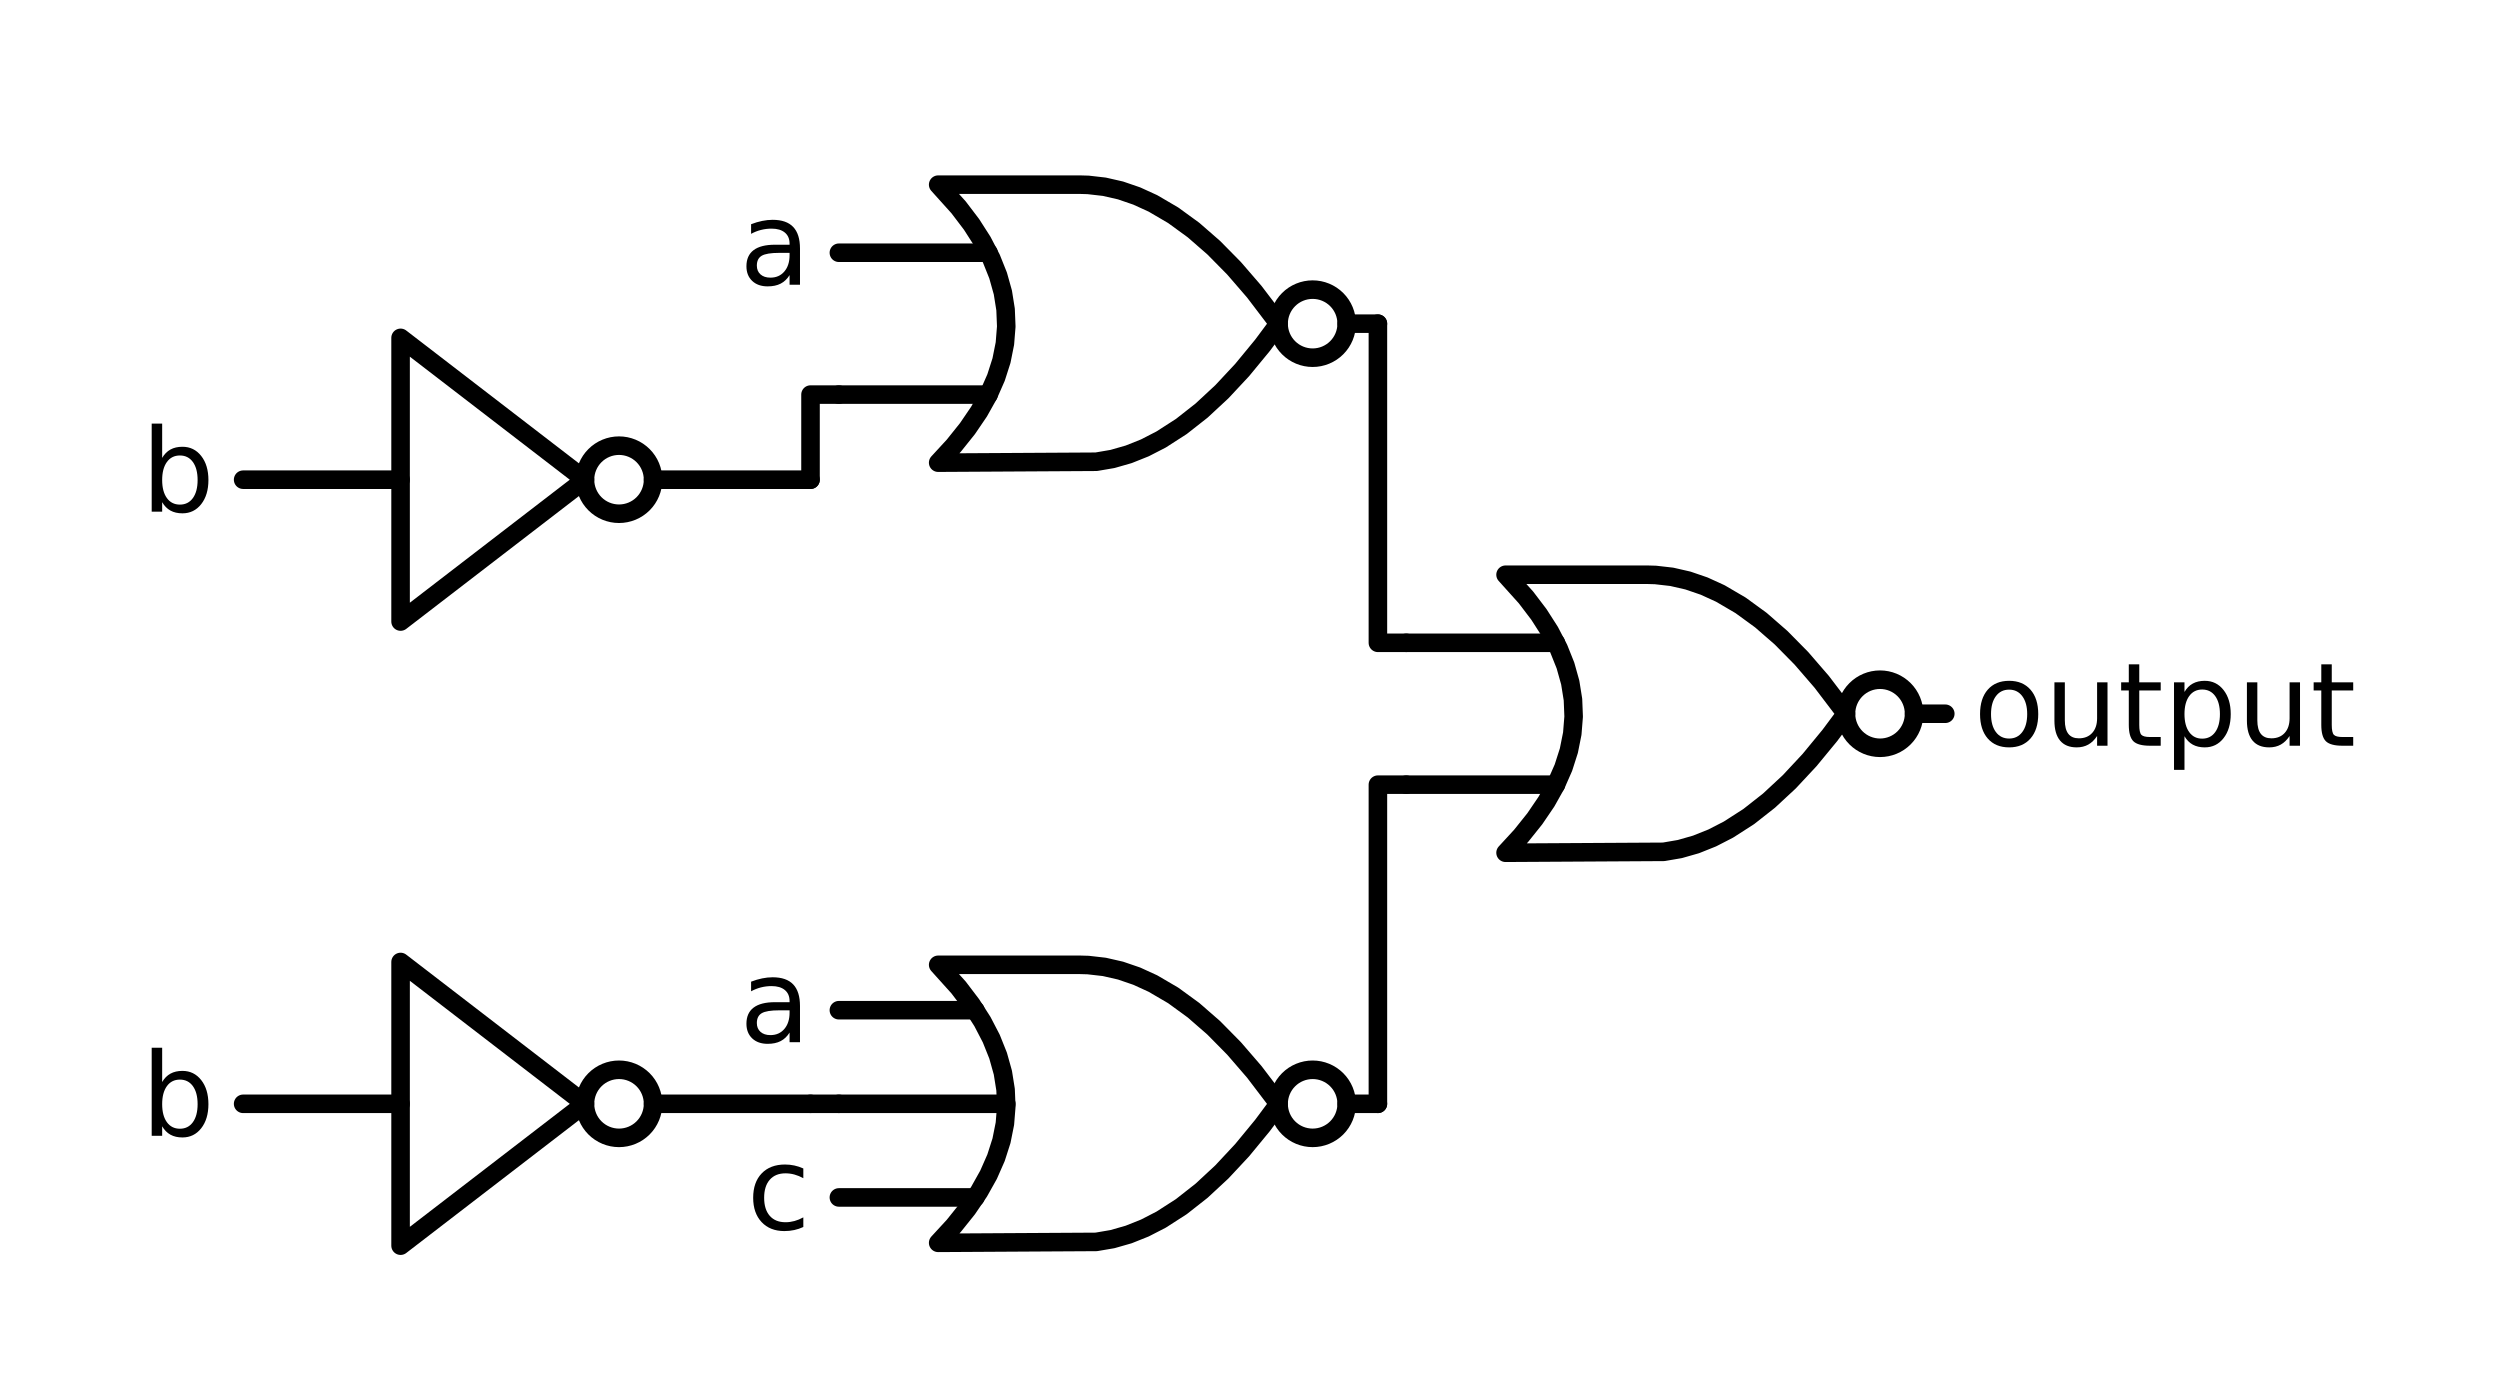
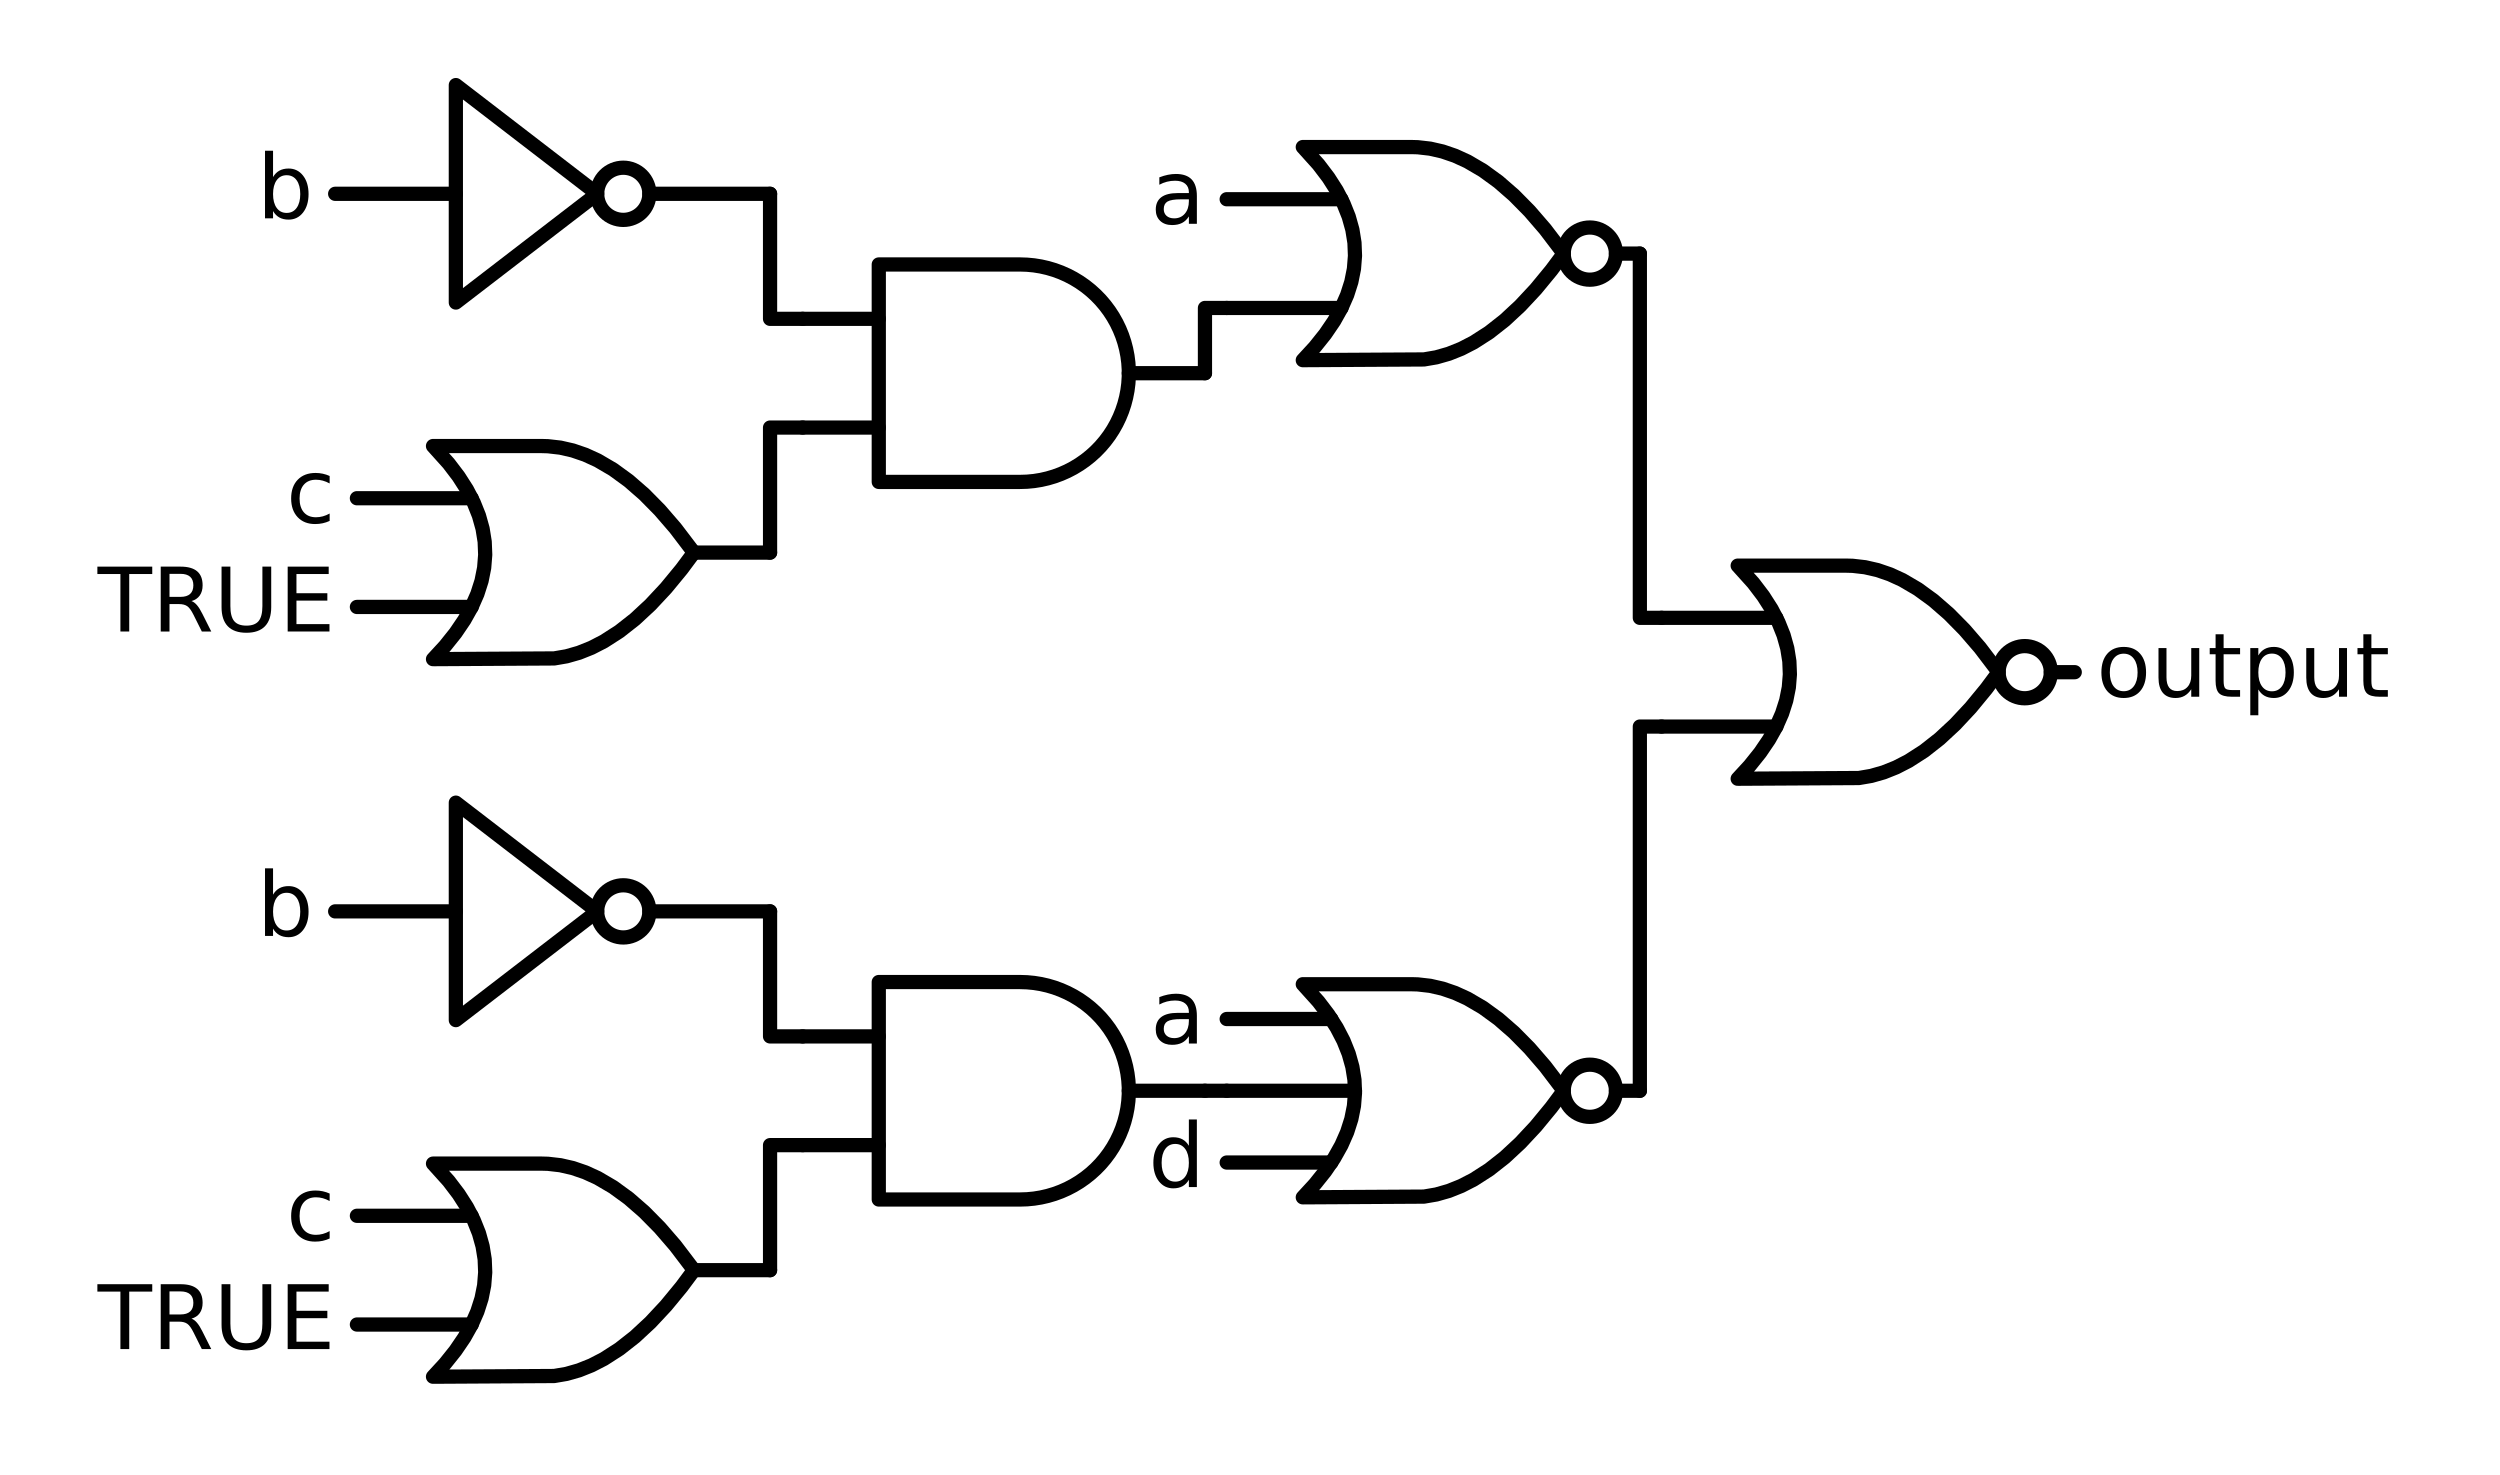
- <svg xmlns="http://www.w3.org/2000/svg" xmlns:xlink="http://www.w3.org/1999/xlink" width="269.591pt" height="150.264pt" viewBox="0 0 269.591 150.264" version="1.1">
+ <svg xmlns="http://www.w3.org/2000/svg" xmlns:xlink="http://www.w3.org/1999/xlink" width="351.191pt" height="207.18pt" viewBox="0 0 351.191 207.18" version="1.1">
  <defs>
    <style type="text/css">*{stroke-linejoin: round; stroke-linecap: butt}</style>
  </defs>
  <g id="figure_1">
    <g id="patch_1">
-       <path d="M 0 150.264  L 269.591 150.264  L 269.591 0  L 0 0  L 0 150.264  z " style="fill: none" />
+       <path d="M 0 207.18  L 351.191 207.18  L 351.191 0  L 0 0  L 0 207.18  z " style="fill: none" />
    </g>
    <g id="axes_1">
      <g id="patch_2">
-         <path d="M 202.736 80.639  C 203.71 80.639 204.643 80.252 205.332 79.563  C 206.02 78.875 206.407 77.941 206.407 76.968  C 206.407 75.994 206.02 75.06 205.332 74.372  C 204.643 73.683 203.71 73.296 202.736 73.296  C 201.762 73.296 200.829 73.683 200.14 74.372  C 199.452 75.06 199.065 75.994 199.065 76.968  C 199.065 77.941 199.452 78.875 200.14 79.563  C 200.829 80.252 201.762 80.639 202.736 80.639  L 202.736 80.639  z " clip-path="url(#pf706b9f8b8)" style="fill: none; stroke: #000000; stroke-width: 2; stroke-linejoin: miter" />
+         <path d="M 284.426 98.092  C 285.399 98.092 286.331 97.705 287.018 97.018  C 287.706 96.331 288.092 95.398 288.092 94.426  C 288.092 93.454 287.706 92.522 287.018 91.834  C 286.331 91.147 285.399 90.761 284.426 90.761  C 283.454 90.761 282.522 91.147 281.835 91.834  C 281.147 92.522 280.761 93.454 280.761 94.426  C 280.761 95.398 281.147 96.331 281.835 97.018  C 282.522 97.705 283.454 98.092 284.426 98.092  L 284.426 98.092  z " clip-path="url(#pfb326820d4)" style="fill: none; stroke: #000000; stroke-width: 2; stroke-linejoin: miter" />
      </g>
      <g id="patch_3">
-         <path d="M 141.551 38.574  C 142.525 38.574 143.459 38.187 144.147 37.499  C 144.836 36.81 145.222 35.877 145.222 34.903  C 145.222 33.929 144.836 32.996 144.147 32.307  C 143.459 31.619 142.525 31.232 141.551 31.232  C 140.578 31.232 139.644 31.619 138.956 32.307  C 138.267 32.996 137.88 33.929 137.88 34.903  C 137.88 35.877 138.267 36.81 138.956 37.499  C 139.644 38.187 140.578 38.574 141.551 38.574  L 141.551 38.574  z " clip-path="url(#pf706b9f8b8)" style="fill: none; stroke: #000000; stroke-width: 2; stroke-linejoin: miter" />
+         <path d="M 223.334 39.29  C 224.306 39.29 225.239 38.904 225.926 38.217  C 226.614 37.529 227 36.597 227 35.625  C 227 34.653 226.614 33.72 225.926 33.033  C 225.239 32.346 224.306 31.959 223.334 31.959  C 222.362 31.959 221.43 32.346 220.742 33.033  C 220.055 33.72 219.669 34.653 219.669 35.625  C 219.669 36.597 220.055 37.529 220.742 38.217  C 221.43 38.904 222.362 39.29 223.334 39.29  L 223.334 39.29  z " clip-path="url(#pfb326820d4)" style="fill: none; stroke: #000000; stroke-width: 2; stroke-linejoin: miter" />
      </g>
      <g id="patch_4">
-         <path d="M 66.753 55.4  C 67.727 55.4 68.661 55.013 69.349 54.325  C 70.037 53.636 70.424 52.702 70.424 51.729  C 70.424 50.755 70.037 49.821 69.349 49.133  C 68.661 48.445 67.727 48.058 66.753 48.058  C 65.78 48.058 64.846 48.445 64.157 49.133  C 63.469 49.821 63.082 50.755 63.082 51.729  C 63.082 52.702 63.469 53.636 64.157 54.325  C 64.846 55.013 65.78 55.4 66.753 55.4  L 66.753 55.4  z " clip-path="url(#pf706b9f8b8)" style="fill: none; stroke: #000000; stroke-width: 2; stroke-linejoin: miter" />
+         <path d="M 87.557 30.89  C 88.529 30.89 89.461 30.504 90.149 29.817  C 90.836 29.129 91.222 28.197 91.222 27.225  C 91.222 26.253 90.836 25.32 90.149 24.633  C 89.461 23.945 88.529 23.559 87.557 23.559  C 86.585 23.559 85.652 23.945 84.965 24.633  C 84.277 25.32 83.891 26.253 83.891 27.225  C 83.891 28.197 84.277 29.129 84.965 29.817  C 85.652 30.504 86.585 30.89 87.557 30.89  L 87.557 30.89  z " clip-path="url(#pfb326820d4)" style="fill: none; stroke: #000000; stroke-width: 2; stroke-linejoin: miter" />
      </g>
      <g id="patch_5">
-         <path d="M 141.551 122.703  C 142.525 122.703 143.459 122.316 144.147 121.628  C 144.836 120.939 145.222 120.006 145.222 119.032  C 145.222 118.058 144.836 117.125 144.147 116.436  C 143.459 115.748 142.525 115.361 141.551 115.361  C 140.578 115.361 139.644 115.748 138.956 116.436  C 138.267 117.125 137.88 118.058 137.88 119.032  C 137.88 120.006 138.267 120.939 138.956 121.628  C 139.644 122.316 140.578 122.703 141.551 122.703  L 141.551 122.703  z " clip-path="url(#pf706b9f8b8)" style="fill: none; stroke: #000000; stroke-width: 2; stroke-linejoin: miter" />
+         <path d="M 223.334 156.893  C 224.306 156.893 225.239 156.507 225.926 155.819  C 226.614 155.132 227 154.2 227 153.227  C 227 152.255 226.614 151.323 225.926 150.636  C 225.239 149.948 224.306 149.562 223.334 149.562  C 222.362 149.562 221.43 149.948 220.742 150.636  C 220.055 151.323 219.669 152.255 219.669 153.227  C 219.669 154.2 220.055 155.132 220.742 155.819  C 221.43 156.507 222.362 156.893 223.334 156.893  L 223.334 156.893  z " clip-path="url(#pfb326820d4)" style="fill: none; stroke: #000000; stroke-width: 2; stroke-linejoin: miter" />
      </g>
      <g id="patch_6">
-         <path d="M 66.753 122.703  C 67.727 122.703 68.661 122.316 69.349 121.628  C 70.037 120.939 70.424 120.006 70.424 119.032  C 70.424 118.058 70.037 117.125 69.349 116.436  C 68.661 115.748 67.727 115.361 66.753 115.361  C 65.78 115.361 64.846 115.748 64.157 116.436  C 63.469 117.125 63.082 118.058 63.082 119.032  C 63.082 120.006 63.469 120.939 64.157 121.628  C 64.846 122.316 65.78 122.703 66.753 122.703  L 66.753 122.703  z " clip-path="url(#pf706b9f8b8)" style="fill: none; stroke: #000000; stroke-width: 2; stroke-linejoin: miter" />
+         <path d="M 87.557 131.692  C 88.529 131.692 89.461 131.306 90.149 130.619  C 90.836 129.931 91.222 128.999 91.222 128.027  C 91.222 127.055 90.836 126.122 90.149 125.435  C 89.461 124.748 88.529 124.361 87.557 124.361  C 86.585 124.361 85.652 124.748 84.965 125.435  C 84.277 126.122 83.891 127.055 83.891 128.027  C 83.891 128.999 84.277 129.931 84.965 130.619  C 85.652 131.306 86.585 131.692 87.557 131.692  L 87.557 131.692  z " clip-path="url(#pfb326820d4)" style="fill: none; stroke: #000000; stroke-width: 2; stroke-linejoin: miter" />
      </g>
      <g id="line2d_1">
-         <path d="M 162.354 91.958  L 179.398 91.858  L 181.147 91.558  L 182.895 91.059  L 184.643 90.359  L 186.391 89.46  L 188.576 88.056  L 190.761 86.339  L 192.947 84.31  L 195.132 81.968  L 197.317 79.315  L 199.065 76.968  L 199.065 76.968  L 196.443 73.521  L 194.258 70.993  L 192.072 68.776  L 189.887 66.872  L 187.702 65.28  L 185.517 64  L 183.769 63.201  L 182.021 62.602  L 180.273 62.202  L 178.524 62.002  L 177.65 61.977  L 162.354 61.977  L 162.354 61.977  L 164.557 64.425  L 165.952 66.26  L 167.127 68.096  L 168.081 69.931  L 168.815 71.767  L 169.329 73.602  L 169.623 75.438  L 169.696 77.273  L 169.549 79.109  L 169.182 80.945  L 168.595 82.78  L 167.787 84.616  L 166.759 86.451  L 165.511 88.287  L 164.043 90.122  L 162.354 91.958  L 162.354 91.958  " clip-path="url(#pf706b9f8b8)" style="fill: none; stroke: #000000; stroke-width: 2; stroke-linecap: round" />
+         <path d="M 244.106 109.394  L 261.124 109.294  L 262.87 108.995  L 264.615 108.496  L 266.361 107.798  L 268.106 106.9  L 270.288 105.498  L 272.47 103.783  L 274.652 101.757  L 276.834 99.42  L 279.015 96.77  L 280.761 94.426  L 280.761 94.426  L 278.143 90.985  L 275.961 88.46  L 273.779 86.247  L 271.597 84.346  L 269.415 82.756  L 267.233 81.478  L 265.488 80.68  L 263.742 80.082  L 261.997 79.683  L 260.251 79.483  L 259.379 79.459  L 244.106 79.459  L 244.106 79.459  L 246.305 81.902  L 247.698 83.735  L 248.871 85.568  L 249.824 87.401  L 250.557 89.233  L 251.07 91.066  L 251.363 92.899  L 251.437 94.732  L 251.29 96.564  L 250.923 98.397  L 250.337 100.23  L 249.531 102.063  L 248.504 103.895  L 247.258 105.728  L 245.792 107.561  L 244.106 109.394  L 244.106 109.394  " clip-path="url(#pfb326820d4)" style="fill: none; stroke: #000000; stroke-width: 2; stroke-linecap: round" />
      </g>
      <g id="line2d_2">
-         <path d="M 151.647 84.616  L 167.787 84.616  " clip-path="url(#pf706b9f8b8)" style="fill: none; stroke: #000000; stroke-width: 2; stroke-linecap: round" />
+         <path d="M 233.414 102.063  L 249.531 102.063  " clip-path="url(#pfb326820d4)" style="fill: none; stroke: #000000; stroke-width: 2; stroke-linecap: round" />
      </g>
      <g id="line2d_3">
-         <path d="M 151.647 69.319  L 167.787 69.319  " clip-path="url(#pf706b9f8b8)" style="fill: none; stroke: #000000; stroke-width: 2; stroke-linecap: round" />
+         <path d="M 233.414 86.79  L 249.531 86.79  " clip-path="url(#pfb326820d4)" style="fill: none; stroke: #000000; stroke-width: 2; stroke-linecap: round" />
      </g>
      <g id="line2d_4">
-         <path d="M 206.407 76.968  L 209.772 76.968  " clip-path="url(#pf706b9f8b8)" style="fill: none; stroke: #000000; stroke-width: 2; stroke-linecap: round" />
+         <path d="M 288.092 94.426  L 291.452 94.426  " clip-path="url(#pfb326820d4)" style="fill: none; stroke: #000000; stroke-width: 2; stroke-linecap: round" />
      </g>
      <g id="line2d_5">
-         <path d="M 101.169 49.893  L 118.214 49.793  L 119.962 49.494  L 121.71 48.994  L 123.458 48.295  L 125.206 47.396  L 127.391 45.991  L 129.577 44.274  L 131.762 42.245  L 133.947 39.904  L 136.132 37.251  L 137.88 34.903  L 137.88 34.903  L 135.258 31.457  L 133.073 28.928  L 130.888 26.712  L 128.703 24.808  L 126.517 23.216  L 124.332 21.936  L 122.584 21.137  L 120.836 20.537  L 119.088 20.138  L 117.34 19.938  L 116.466 19.913  L 101.169 19.913  L 101.169 19.913  L 103.372 22.36  L 104.767 24.196  L 105.942 26.031  L 106.896 27.867  L 107.631 29.702  L 108.145 31.538  L 108.438 33.373  L 108.512 35.209  L 108.365 37.045  L 107.998 38.88  L 107.41 40.716  L 106.603 42.551  L 105.575 44.387  L 104.327 46.222  L 102.858 48.058  L 101.169 49.893  L 101.169 49.893  " clip-path="url(#pf706b9f8b8)" style="fill: none; stroke: #000000; stroke-width: 2; stroke-linecap: round" />
+         <path d="M 183.013 50.592  L 200.032 50.493  L 201.777 50.194  L 203.523 49.695  L 205.268 48.997  L 207.014 48.099  L 209.196 46.696  L 211.378 44.982  L 213.559 42.956  L 215.741 40.618  L 217.923 37.969  L 219.669 35.625  L 219.669 35.625  L 217.05 32.184  L 214.869 29.659  L 212.687 27.446  L 210.505 25.545  L 208.323 23.955  L 206.141 22.677  L 204.396 21.879  L 202.65 21.281  L 200.905 20.882  L 199.159 20.682  L 198.286 20.657  L 183.013 20.657  L 183.013 20.657  L 185.213 23.101  L 186.606 24.934  L 187.779 26.766  L 188.732 28.599  L 189.465 30.432  L 189.978 32.265  L 190.271 34.098  L 190.344 35.93  L 190.198 37.763  L 189.831 39.596  L 189.245 41.429  L 188.438 43.261  L 187.412 45.094  L 186.166 46.927  L 184.699 48.76  L 183.013 50.592  L 183.013 50.592  " clip-path="url(#pfb326820d4)" style="fill: none; stroke: #000000; stroke-width: 2; stroke-linecap: round" />
      </g>
      <g id="line2d_6">
-         <path d="M 90.462 42.551  L 106.603 42.551  " clip-path="url(#pf706b9f8b8)" style="fill: none; stroke: #000000; stroke-width: 2; stroke-linecap: round" />
+         <path d="M 172.322 43.261  L 188.438 43.261  " clip-path="url(#pfb326820d4)" style="fill: none; stroke: #000000; stroke-width: 2; stroke-linecap: round" />
      </g>
      <g id="line2d_7">
-         <path d="M 90.462 27.255  L 106.603 27.255  " clip-path="url(#pf706b9f8b8)" style="fill: none; stroke: #000000; stroke-width: 2; stroke-linecap: round" />
+         <path d="M 172.322 27.988  L 188.438 27.988  " clip-path="url(#pfb326820d4)" style="fill: none; stroke: #000000; stroke-width: 2; stroke-linecap: round" />
      </g>
      <g id="line2d_8">
-         <path d="M 145.222 34.903  L 148.588 34.903  " clip-path="url(#pf706b9f8b8)" style="fill: none; stroke: #000000; stroke-width: 2; stroke-linecap: round" />
+         <path d="M 227 35.625  L 230.36 35.625  " clip-path="url(#pfb326820d4)" style="fill: none; stroke: #000000; stroke-width: 2; stroke-linecap: round" />
      </g>
      <g id="line2d_9">
-         <path d="M 26.218 51.729  L 43.197 51.729  M 70.424 51.729  L 87.403 51.729  " clip-path="url(#pf706b9f8b8)" style="fill: none; stroke: #000000; stroke-width: 2; stroke-linecap: round" />
+         <path d="M 143.303 67.698  L 144.282 67.667  L 145.256 67.573  L 146.223 67.417  L 147.177 67.199  L 148.116 66.92  L 149.035 66.582  L 149.93 66.186  L 150.798 65.733  L 151.635 65.225  L 152.438 64.665  L 153.204 64.055  L 153.929 63.397  L 154.61 62.693  L 155.244 61.948  L 155.83 61.163  L 156.364 60.343  L 156.844 59.49  L 157.269 58.608  L 157.637 57.7  L 157.945 56.771  L 158.193 55.824  L 158.381 54.863  L 158.506 53.892  L 158.569 52.915  L 158.569 51.936  L 158.506 50.959  L 158.381 49.988  L 158.193 49.027  L 157.945 48.08  L 157.637 47.15  L 157.269 46.243  L 156.844 45.361  L 156.364 44.508  L 155.83 43.687  L 155.244 42.903  L 154.61 42.157  L 153.929 41.454  L 153.204 40.796  L 152.438 40.185  L 151.635 39.625  L 150.798 39.118  L 149.93 38.665  L 149.035 38.268  L 148.116 37.93  L 147.177 37.652  L 146.223 37.434  L 145.256 37.278  L 144.282 37.184  L 143.303 37.152  L 143.303 37.152  L 123.448 37.152  L 123.448 52.425  L 123.448 67.698  L 143.303 67.698  " clip-path="url(#pfb326820d4)" style="fill: none; stroke: #000000; stroke-width: 2; stroke-linecap: round" />
      </g>
      <g id="line2d_10">
-         <path d="M 43.197 36.433  L 63.082 51.729  L 43.197 67.025  L 43.197 36.433  " clip-path="url(#pf706b9f8b8)" style="fill: none; stroke: #000000; stroke-width: 2; stroke-linecap: round" />
+         <path d="M 112.757 60.062  L 123.448 60.062  " clip-path="url(#pfb326820d4)" style="fill: none; stroke: #000000; stroke-width: 2; stroke-linecap: round" />
      </g>
      <g id="line2d_11">
-         <path d="M 90.462 42.551  L 87.403 42.551  L 87.403 51.729  " clip-path="url(#pf706b9f8b8)" style="fill: none; stroke: #000000; stroke-width: 2; stroke-linecap: round" />
+         <path d="M 112.757 44.789  L 123.448 44.789  " clip-path="url(#pfb326820d4)" style="fill: none; stroke: #000000; stroke-width: 2; stroke-linecap: round" />
      </g>
      <g id="line2d_12">
-         <path d="M 151.647 69.319  L 148.588 69.319  L 148.588 34.903  " clip-path="url(#pf706b9f8b8)" style="fill: none; stroke: #000000; stroke-width: 2; stroke-linecap: round" />
+         <path d="M 158.576 52.425  L 169.268 52.425  " clip-path="url(#pfb326820d4)" style="fill: none; stroke: #000000; stroke-width: 2; stroke-linecap: round" />
      </g>
      <g id="line2d_13">
-         <path d="M 101.169 134.022  L 118.214 133.922  L 119.962 133.623  L 121.71 133.123  L 123.458 132.424  L 125.206 131.525  L 127.391 130.12  L 129.577 128.403  L 131.762 126.374  L 133.947 124.033  L 136.132 121.38  L 137.88 119.032  L 137.88 119.032  L 135.258 115.586  L 133.073 113.057  L 130.888 110.841  L 128.703 108.937  L 126.517 107.344  L 124.332 106.065  L 122.584 105.265  L 120.836 104.666  L 119.088 104.267  L 117.34 104.067  L 116.466 104.042  L 101.169 104.042  L 101.169 104.042  L 103.372 106.489  L 104.767 108.325  L 105.942 110.16  L 106.896 111.996  L 107.631 113.831  L 108.145 115.667  L 108.438 117.502  L 108.512 119.338  L 108.365 121.173  L 107.998 123.009  L 107.41 124.845  L 106.603 126.68  L 105.575 128.516  L 104.327 130.351  L 102.858 132.187  L 101.169 134.022  L 101.169 134.022  " clip-path="url(#pf706b9f8b8)" style="fill: none; stroke: #000000; stroke-width: 2; stroke-linecap: round" />
+         <path d="M 47.083 27.225  L 64.036 27.225  M 91.222 27.225  L 108.175 27.225  " clip-path="url(#pfb326820d4)" style="fill: none; stroke: #000000; stroke-width: 2; stroke-linecap: round" />
      </g>
      <g id="line2d_14">
-         <path d="M 90.462 129.127  L 105.183 129.127  " clip-path="url(#pf706b9f8b8)" style="fill: none; stroke: #000000; stroke-width: 2; stroke-linecap: round" />
+         <path d="M 64.036 11.952  L 83.891 27.225  L 64.036 42.498  L 64.036 11.952  " clip-path="url(#pfb326820d4)" style="fill: none; stroke: #000000; stroke-width: 2; stroke-linecap: round" />
      </g>
      <g id="line2d_15">
-         <path d="M 90.462 119.032  L 108.515 119.032  " clip-path="url(#pf706b9f8b8)" style="fill: none; stroke: #000000; stroke-width: 2; stroke-linecap: round" />
+         <path d="M 112.757 44.789  L 108.175 44.789  L 108.175 27.225  " clip-path="url(#pfb326820d4)" style="fill: none; stroke: #000000; stroke-width: 2; stroke-linecap: round" />
      </g>
      <g id="line2d_16">
-         <path d="M 90.462 108.937  L 105.183 108.937  " clip-path="url(#pf706b9f8b8)" style="fill: none; stroke: #000000; stroke-width: 2; stroke-linecap: round" />
+         <path d="M 60.829 92.593  L 77.847 92.494  L 79.593 92.194  L 81.338 91.696  L 83.084 90.998  L 84.829 90.1  L 87.011 88.697  L 89.193 86.983  L 91.375 84.957  L 93.557 82.619  L 95.739 79.97  L 97.484 77.626  L 97.484 77.626  L 94.866 74.185  L 92.684 71.66  L 90.502 69.447  L 88.32 67.546  L 86.138 65.956  L 83.957 64.678  L 82.211 63.88  L 80.466 63.282  L 78.72 62.883  L 76.975 62.683  L 76.102 62.658  L 60.829 62.658  L 60.829 62.658  L 63.028 65.102  L 64.421 66.935  L 65.594 68.767  L 66.547 70.6  L 67.28 72.433  L 67.793 74.266  L 68.087 76.098  L 68.16 77.931  L 68.013 79.764  L 67.647 81.597  L 67.06 83.43  L 66.254 85.262  L 65.227 87.095  L 63.981 88.928  L 62.515 90.761  L 60.829 92.593  L 60.829 92.593  " clip-path="url(#pfb326820d4)" style="fill: none; stroke: #000000; stroke-width: 2; stroke-linecap: round" />
      </g>
      <g id="line2d_17">
-         <path d="M 145.222 119.032  L 148.588 119.032  " clip-path="url(#pf706b9f8b8)" style="fill: none; stroke: #000000; stroke-width: 2; stroke-linecap: round" />
+         <path d="M 50.138 85.262  L 66.254 85.262  " clip-path="url(#pfb326820d4)" style="fill: none; stroke: #000000; stroke-width: 2; stroke-linecap: round" />
      </g>
      <g id="line2d_18">
-         <path d="M 26.218 119.032  L 43.197 119.032  M 70.424 119.032  L 87.403 119.032  " clip-path="url(#pf706b9f8b8)" style="fill: none; stroke: #000000; stroke-width: 2; stroke-linecap: round" />
+         <path d="M 50.138 69.989  L 66.254 69.989  " clip-path="url(#pfb326820d4)" style="fill: none; stroke: #000000; stroke-width: 2; stroke-linecap: round" />
      </g>
      <g id="line2d_19">
-         <path d="M 43.197 103.736  L 63.082 119.032  L 43.197 134.328  L 43.197 103.736  " clip-path="url(#pf706b9f8b8)" style="fill: none; stroke: #000000; stroke-width: 2; stroke-linecap: round" />
+         <path d="M 97.484 77.626  L 108.175 77.626  " clip-path="url(#pfb326820d4)" style="fill: none; stroke: #000000; stroke-width: 2; stroke-linecap: round" />
      </g>
      <g id="line2d_20">
-         <path d="M 90.462 119.032  L 87.403 119.032  L 87.403 119.032  " clip-path="url(#pf706b9f8b8)" style="fill: none; stroke: #000000; stroke-width: 2; stroke-linecap: round" />
+         <path d="M 112.757 60.062  L 108.175 60.062  L 108.175 77.626  " clip-path="url(#pfb326820d4)" style="fill: none; stroke: #000000; stroke-width: 2; stroke-linecap: round" />
      </g>
      <g id="line2d_21">
-         <path d="M 151.647 84.616  L 148.588 84.616  L 148.588 119.032  " clip-path="url(#pf706b9f8b8)" style="fill: none; stroke: #000000; stroke-width: 2; stroke-linecap: round" />
+         <path d="M 172.322 43.261  L 169.268 43.261  L 169.268 52.425  " clip-path="url(#pfb326820d4)" style="fill: none; stroke: #000000; stroke-width: 2; stroke-linecap: round" />
+       </g>
+       <g id="line2d_22">
+         <path d="M 233.414 86.79  L 230.36 86.79  L 230.36 35.625  " clip-path="url(#pfb326820d4)" style="fill: none; stroke: #000000; stroke-width: 2; stroke-linecap: round" />
+       </g>
+       <g id="line2d_23">
+         <path d="M 183.013 168.195  L 200.032 168.095  L 201.777 167.796  L 203.523 167.297  L 205.268 166.599  L 207.014 165.701  L 209.196 164.299  L 211.378 162.585  L 213.559 160.559  L 215.741 158.221  L 217.923 155.571  L 219.669 153.227  L 219.669 153.227  L 217.05 149.786  L 214.869 147.262  L 212.687 145.049  L 210.505 143.147  L 208.323 141.558  L 206.141 140.28  L 204.396 139.482  L 202.65 138.883  L 200.905 138.484  L 199.159 138.285  L 198.286 138.26  L 183.013 138.26  L 183.013 138.26  L 185.213 140.704  L 186.606 142.536  L 187.779 144.369  L 188.732 146.202  L 189.465 148.035  L 189.978 149.867  L 190.271 151.7  L 190.344 153.533  L 190.198 155.366  L 189.831 157.198  L 189.245 159.031  L 188.438 160.864  L 187.412 162.697  L 186.166 164.53  L 184.699 166.362  L 183.013 168.195  L 183.013 168.195  " clip-path="url(#pfb326820d4)" style="fill: none; stroke: #000000; stroke-width: 2; stroke-linecap: round" />
+       </g>
+       <g id="line2d_24">
+         <path d="M 172.322 163.308  L 187.021 163.308  " clip-path="url(#pfb326820d4)" style="fill: none; stroke: #000000; stroke-width: 2; stroke-linecap: round" />
+       </g>
+       <g id="line2d_25">
+         <path d="M 172.322 153.227  L 190.347 153.227  " clip-path="url(#pfb326820d4)" style="fill: none; stroke: #000000; stroke-width: 2; stroke-linecap: round" />
+       </g>
+       <g id="line2d_26">
+         <path d="M 172.322 143.147  L 187.021 143.147  " clip-path="url(#pfb326820d4)" style="fill: none; stroke: #000000; stroke-width: 2; stroke-linecap: round" />
+       </g>
+       <g id="line2d_27">
+         <path d="M 227 153.227  L 230.36 153.227  " clip-path="url(#pfb326820d4)" style="fill: none; stroke: #000000; stroke-width: 2; stroke-linecap: round" />
+       </g>
+       <g id="line2d_28">
+         <path d="M 143.303 168.501  L 144.282 168.469  L 145.256 168.375  L 146.223 168.219  L 147.177 168.001  L 148.116 167.722  L 149.035 167.384  L 149.93 166.988  L 150.798 166.535  L 151.635 166.028  L 152.438 165.467  L 153.204 164.857  L 153.929 164.199  L 154.61 163.496  L 155.244 162.75  L 155.83 161.965  L 156.364 161.145  L 156.844 160.292  L 157.269 159.41  L 157.637 158.502  L 157.945 157.573  L 158.193 156.626  L 158.381 155.665  L 158.506 154.694  L 158.569 153.717  L 158.569 152.738  L 158.506 151.761  L 158.381 150.79  L 158.193 149.829  L 157.945 148.882  L 157.637 147.953  L 157.269 147.045  L 156.844 146.163  L 156.364 145.31  L 155.83 144.489  L 155.244 143.705  L 154.61 142.959  L 153.929 142.256  L 153.204 141.598  L 152.438 140.987  L 151.635 140.427  L 150.798 139.92  L 149.93 139.467  L 149.035 139.071  L 148.116 138.732  L 147.177 138.454  L 146.223 138.236  L 145.256 138.08  L 144.282 137.986  L 143.303 137.954  L 143.303 137.954  L 123.448 137.954  L 123.448 153.227  L 123.448 168.501  L 143.303 168.501  " clip-path="url(#pfb326820d4)" style="fill: none; stroke: #000000; stroke-width: 2; stroke-linecap: round" />
+       </g>
+       <g id="line2d_29">
+         <path d="M 112.757 160.864  L 123.448 160.864  " clip-path="url(#pfb326820d4)" style="fill: none; stroke: #000000; stroke-width: 2; stroke-linecap: round" />
+       </g>
+       <g id="line2d_30">
+         <path d="M 112.757 145.591  L 123.448 145.591  " clip-path="url(#pfb326820d4)" style="fill: none; stroke: #000000; stroke-width: 2; stroke-linecap: round" />
+       </g>
+       <g id="line2d_31">
+         <path d="M 158.576 153.227  L 169.268 153.227  " clip-path="url(#pfb326820d4)" style="fill: none; stroke: #000000; stroke-width: 2; stroke-linecap: round" />
+       </g>
+       <g id="line2d_32">
+         <path d="M 47.083 128.027  L 64.036 128.027  M 91.222 128.027  L 108.175 128.027  " clip-path="url(#pfb326820d4)" style="fill: none; stroke: #000000; stroke-width: 2; stroke-linecap: round" />
+       </g>
+       <g id="line2d_33">
+         <path d="M 64.036 112.754  L 83.891 128.027  L 64.036 143.3  L 64.036 112.754  " clip-path="url(#pfb326820d4)" style="fill: none; stroke: #000000; stroke-width: 2; stroke-linecap: round" />
+       </g>
+       <g id="line2d_34">
+         <path d="M 112.757 145.591  L 108.175 145.591  L 108.175 128.027  " clip-path="url(#pfb326820d4)" style="fill: none; stroke: #000000; stroke-width: 2; stroke-linecap: round" />
+       </g>
+       <g id="line2d_35">
+         <path d="M 60.829 193.396  L 77.847 193.296  L 79.593 192.997  L 81.338 192.498  L 83.084 191.8  L 84.829 190.902  L 87.011 189.499  L 89.193 187.785  L 91.375 185.759  L 93.557 183.421  L 95.739 180.772  L 97.484 178.428  L 97.484 178.428  L 94.866 174.987  L 92.684 172.462  L 90.502 170.249  L 88.32 168.348  L 86.138 166.758  L 83.957 165.48  L 82.211 164.682  L 80.466 164.084  L 78.72 163.685  L 76.975 163.485  L 76.102 163.46  L 60.829 163.46  L 60.829 163.46  L 63.028 165.904  L 64.421 167.737  L 65.594 169.57  L 66.547 171.402  L 67.28 173.235  L 67.793 175.068  L 68.087 176.901  L 68.16 178.733  L 68.013 180.566  L 67.647 182.399  L 67.06 184.232  L 66.254 186.065  L 65.227 187.897  L 63.981 189.73  L 62.515 191.563  L 60.829 193.396  L 60.829 193.396  " clip-path="url(#pfb326820d4)" style="fill: none; stroke: #000000; stroke-width: 2; stroke-linecap: round" />
+       </g>
+       <g id="line2d_36">
+         <path d="M 50.138 186.065  L 66.254 186.065  " clip-path="url(#pfb326820d4)" style="fill: none; stroke: #000000; stroke-width: 2; stroke-linecap: round" />
+       </g>
+       <g id="line2d_37">
+         <path d="M 50.138 170.791  L 66.254 170.791  " clip-path="url(#pfb326820d4)" style="fill: none; stroke: #000000; stroke-width: 2; stroke-linecap: round" />
+       </g>
+       <g id="line2d_38">
+         <path d="M 97.484 178.428  L 108.175 178.428  " clip-path="url(#pfb326820d4)" style="fill: none; stroke: #000000; stroke-width: 2; stroke-linecap: round" />
+       </g>
+       <g id="line2d_39">
+         <path d="M 112.757 160.864  L 108.175 160.864  L 108.175 178.428  " clip-path="url(#pfb326820d4)" style="fill: none; stroke: #000000; stroke-width: 2; stroke-linecap: round" />
+       </g>
+       <g id="line2d_40">
+         <path d="M 172.322 153.227  L 169.268 153.227  L 169.268 153.227  " clip-path="url(#pfb326820d4)" style="fill: none; stroke: #000000; stroke-width: 2; stroke-linecap: round" />
+       </g>
+       <g id="line2d_41">
+         <path d="M 233.414 102.063  L 230.36 102.063  L 230.36 153.227  " clip-path="url(#pfb326820d4)" style="fill: none; stroke: #000000; stroke-width: 2; stroke-linecap: round" />
      </g>
      <g id="text_1">
-         <g clip-path="url(#pf706b9f8b8)">
-           <g transform="translate(212.8315 80.41676) scale(0.125 -0.125)">
+         <g clip-path="url(#pfb326820d4)">
+           <g transform="translate(294.5067 97.87538) scale(0.125 -0.125)">
            <defs>
              <path id="DejaVuSans-6f" d="M 1959 3097  Q 1497 3097 1228 2736  Q 959 2375 959 1747  Q 959 1119 1226 758  Q 1494 397 1959 397  Q 2419 397 2687 759  Q 2956 1122 2956 1747  Q 2956 2369 2687 2733  Q 2419 3097 1959 3097  z M 1959 3584  Q 2709 3584 3137 3096  Q 3566 2609 3566 1747  Q 3566 888 3137 398  Q 2709 -91 1959 -91  Q 1206 -91 779 398  Q 353 888 353 1747  Q 353 2609 779 3096  Q 1206 3584 1959 3584  z " transform="scale(0.015625)" />
              <path id="DejaVuSans-75" d="M 544 1381  L 544 3500  L 1119 3500  L 1119 1403  Q 1119 906 1312 657  Q 1506 409 1894 409  Q 2359 409 2629 706  Q 2900 1003 2900 1516  L 2900 3500  L 3475 3500  L 3475 0  L 2900 0  L 2900 538  Q 2691 219 2414 64  Q 2138 -91 1772 -91  Q 1169 -91 856 284  Q 544 659 544 1381  z M 1991 3584  L 1991 3584  z " transform="scale(0.015625)" />
              <path id="DejaVuSans-74" d="M 1172 4494  L 1172 3500  L 2356 3500  L 2356 3053  L 1172 3053  L 1172 1153  Q 1172 725 1289 603  Q 1406 481 1766 481  L 2356 481  L 2356 0  L 1766 0  Q 1100 0 847 248  Q 594 497 594 1153  L 594 3053  L 172 3053  L 172 3500  L 594 3500  L 594 4494  L 1172 4494  z " transform="scale(0.015625)" />
              <path id="DejaVuSans-70" d="M 1159 525  L 1159 -1331  L 581 -1331  L 581 3500  L 1159 3500  L 1159 2969  Q 1341 3281 1617 3432  Q 1894 3584 2278 3584  Q 2916 3584 3314 3078  Q 3713 2572 3713 1747  Q 3713 922 3314 415  Q 2916 -91 2278 -91  Q 1894 -91 1617 61  Q 1341 213 1159 525  z M 3116 1747  Q 3116 2381 2855 2742  Q 2594 3103 2138 3103  Q 1681 3103 1420 2742  Q 1159 2381 1159 1747  Q 1159 1113 1420 752  Q 1681 391 2138 391  Q 2594 391 2855 752  Q 3116 1113 3116 1747  z " transform="scale(0.015625)" />
            </defs>
            <use xlink:href="#DejaVuSans-6f" />
            <use xlink:href="#DejaVuSans-75" x="61.182" />
            <use xlink:href="#DejaVuSans-74" x="124.561" />
            <use xlink:href="#DejaVuSans-70" x="163.77" />
            <use xlink:href="#DejaVuSans-75" x="227.246" />
            <use xlink:href="#DejaVuSans-74" x="290.625" />
          </g>
        </g>
      </g>
      <g id="text_2">
-         <g clip-path="url(#pf706b9f8b8)">
-           <g transform="translate(79.74277 30.7042) scale(0.125 -0.125)">
+         <g clip-path="url(#pfb326820d4)">
+           <g transform="translate(161.6074 31.43755) scale(0.125 -0.125)">
            <defs>
              <path id="DejaVuSans-61" d="M 2194 1759  Q 1497 1759 1228 1600  Q 959 1441 959 1056  Q 959 750 1161 570  Q 1363 391 1709 391  Q 2188 391 2477 730  Q 2766 1069 2766 1631  L 2766 1759  L 2194 1759  z M 3341 1997  L 3341 0  L 2766 0  L 2766 531  Q 2569 213 2275 61  Q 1981 -91 1556 -91  Q 1019 -91 701 211  Q 384 513 384 1019  Q 384 1609 779 1909  Q 1175 2209 1959 2209  L 2766 2209  L 2766 2266  Q 2766 2663 2505 2880  Q 2244 3097 1772 3097  Q 1472 3097 1187 3025  Q 903 2953 641 2809  L 641 3341  Q 956 3463 1253 3523  Q 1550 3584 1831 3584  Q 2591 3584 2966 3190  Q 3341 2797 3341 1997  z " transform="scale(0.015625)" />
            </defs>
            <use xlink:href="#DejaVuSans-61" />
          </g>
        </g>
      </g>
      <g id="text_3">
-         <g clip-path="url(#pf706b9f8b8)">
-           <g transform="translate(15.22346 55.17807) scale(0.125 -0.125)">
+         <g clip-path="url(#pfb326820d4)">
+           <g transform="translate(36.0929 30.6739) scale(0.125 -0.125)">
            <defs>
              <path id="DejaVuSans-62" d="M 3116 1747  Q 3116 2381 2855 2742  Q 2594 3103 2138 3103  Q 1681 3103 1420 2742  Q 1159 2381 1159 1747  Q 1159 1113 1420 752  Q 1681 391 2138 391  Q 2594 391 2855 752  Q 3116 1113 3116 1747  z M 1159 2969  Q 1341 3281 1617 3432  Q 1894 3584 2278 3584  Q 2916 3584 3314 3078  Q 3713 2572 3713 1747  Q 3713 922 3314 415  Q 2916 -91 2278 -91  Q 1894 -91 1617 61  Q 1341 213 1159 525  L 1159 0  L 581 0  L 581 4863  L 1159 4863  L 1159 2969  z " transform="scale(0.015625)" />
            </defs>
            <use xlink:href="#DejaVuSans-62" />
          </g>
        </g>
      </g>
      <g id="text_4">
-         <g clip-path="url(#pf706b9f8b8)">
-           <g transform="translate(79.74277 112.3858) scale(0.125 -0.125)">
+         <g clip-path="url(#pfb326820d4)">
+           <g transform="translate(40.21001 73.43848) scale(0.125 -0.125)">
+             <defs>
+               <path id="DejaVuSans-63" d="M 3122 3366  L 3122 2828  Q 2878 2963 2633 3030  Q 2388 3097 2138 3097  Q 1578 3097 1268 2742  Q 959 2388 959 1747  Q 959 1106 1268 751  Q 1578 397 2138 397  Q 2388 397 2633 464  Q 2878 531 3122 666  L 3122 134  Q 2881 22 2623 -34  Q 2366 -91 2075 -91  Q 1284 -91 818 406  Q 353 903 353 1747  Q 353 2603 823 3093  Q 1294 3584 2113 3584  Q 2378 3584 2631 3529  Q 2884 3475 3122 3366  z " transform="scale(0.015625)" />
+             </defs>
+             <use xlink:href="#DejaVuSans-63" />
+           </g>
+         </g>
+       </g>
+       <g id="text_5">
+         <g clip-path="url(#pfb326820d4)">
+           <g transform="translate(13.71587 88.71154) scale(0.125 -0.125)">
+             <defs>
+               <path id="DejaVuSans-54" d="M -19 4666  L 3928 4666  L 3928 4134  L 2272 4134  L 2272 0  L 1638 0  L 1638 4134  L -19 4134  L -19 4666  z " transform="scale(0.015625)" />
+               <path id="DejaVuSans-52" d="M 2841 2188  Q 3044 2119 3236 1894  Q 3428 1669 3622 1275  L 4263 0  L 3584 0  L 2988 1197  Q 2756 1666 2539 1819  Q 2322 1972 1947 1972  L 1259 1972  L 1259 0  L 628 0  L 628 4666  L 2053 4666  Q 2853 4666 3247 4331  Q 3641 3997 3641 3322  Q 3641 2881 3436 2590  Q 3231 2300 2841 2188  z M 1259 4147  L 1259 2491  L 2053 2491  Q 2509 2491 2742 2702  Q 2975 2913 2975 3322  Q 2975 3731 2742 3939  Q 2509 4147 2053 4147  L 1259 4147  z " transform="scale(0.015625)" />
+               <path id="DejaVuSans-55" d="M 556 4666  L 1191 4666  L 1191 1831  Q 1191 1081 1462 751  Q 1734 422 2344 422  Q 2950 422 3222 751  Q 3494 1081 3494 1831  L 3494 4666  L 4128 4666  L 4128 1753  Q 4128 841 3676 375  Q 3225 -91 2344 -91  Q 1459 -91 1007 375  Q 556 841 556 1753  L 556 4666  z " transform="scale(0.015625)" />
+               <path id="DejaVuSans-45" d="M 628 4666  L 3578 4666  L 3578 4134  L 1259 4134  L 1259 2753  L 3481 2753  L 3481 2222  L 1259 2222  L 1259 531  L 3634 531  L 3634 0  L 628 0  L 628 4666  z " transform="scale(0.015625)" />
+             </defs>
+             <use xlink:href="#DejaVuSans-54" />
+             <use xlink:href="#DejaVuSans-52" x="61.084" />
+             <use xlink:href="#DejaVuSans-55" x="130.566" />
+             <use xlink:href="#DejaVuSans-45" x="203.76" />
+           </g>
+         </g>
+       </g>
+       <g id="text_6">
+         <g clip-path="url(#pfb326820d4)">
+           <g transform="translate(161.6074 146.5965) scale(0.125 -0.125)">
            <use xlink:href="#DejaVuSans-61" />
          </g>
        </g>
      </g>
-       <g id="text_5">
-         <g clip-path="url(#pf706b9f8b8)">
-           <g transform="translate(80.52988 132.5767) scale(0.125 -0.125)">
-             <defs>
-               <path id="DejaVuSans-63" d="M 3122 3366  L 3122 2828  Q 2878 2963 2633 3030  Q 2388 3097 2138 3097  Q 1578 3097 1268 2742  Q 959 2388 959 1747  Q 959 1106 1268 751  Q 1578 397 2138 397  Q 2388 397 2633 464  Q 2878 531 3122 666  L 3122 134  Q 2881 22 2623 -34  Q 2366 -91 2075 -91  Q 1284 -91 818 406  Q 353 903 353 1747  Q 353 2603 823 3093  Q 1294 3584 2113 3584  Q 2378 3584 2631 3529  Q 2884 3475 3122 3366  z " transform="scale(0.015625)" />
-             </defs>
+       <g id="text_7">
+         <g clip-path="url(#pfb326820d4)">
+           <g transform="translate(161.332 166.7569) scale(0.125 -0.125)">
+             <defs>
+               <path id="DejaVuSans-64" d="M 2906 2969  L 2906 4863  L 3481 4863  L 3481 0  L 2906 0  L 2906 525  Q 2725 213 2448 61  Q 2172 -91 1784 -91  Q 1150 -91 751 415  Q 353 922 353 1747  Q 353 2572 751 3078  Q 1150 3584 1784 3584  Q 2172 3584 2448 3432  Q 2725 3281 2906 2969  z M 947 1747  Q 947 1113 1208 752  Q 1469 391 1925 391  Q 2381 391 2643 752  Q 2906 1113 2906 1747  Q 2906 2381 2643 2742  Q 2381 3103 1925 3103  Q 1469 3103 1208 2742  Q 947 2381 947 1747  z " transform="scale(0.015625)" />
+             </defs>
+             <use xlink:href="#DejaVuSans-64" />
+           </g>
+         </g>
+       </g>
+       <g id="text_8">
+         <g clip-path="url(#pfb326820d4)">
+           <g transform="translate(36.0929 131.4761) scale(0.125 -0.125)">
+             <use xlink:href="#DejaVuSans-62" />
+           </g>
+         </g>
+       </g>
+       <g id="text_9">
+         <g clip-path="url(#pfb326820d4)">
+           <g transform="translate(40.21001 174.2407) scale(0.125 -0.125)">
            <use xlink:href="#DejaVuSans-63" />
          </g>
        </g>
      </g>
-       <g id="text_6">
-         <g clip-path="url(#pf706b9f8b8)">
-           <g transform="translate(15.22346 122.4812) scale(0.125 -0.125)">
-             <use xlink:href="#DejaVuSans-62" />
+       <g id="text_10">
+         <g clip-path="url(#pfb326820d4)">
+           <g transform="translate(13.71587 189.5138) scale(0.125 -0.125)">
+             <use xlink:href="#DejaVuSans-54" />
+             <use xlink:href="#DejaVuSans-52" x="61.084" />
+             <use xlink:href="#DejaVuSans-55" x="130.566" />
+             <use xlink:href="#DejaVuSans-45" x="203.76" />
          </g>
        </g>
      </g>
    </g>
  </g>
  <defs>
-     <clipPath id="pf706b9f8b8">
-       <rect x="7.2" y="7.2" width="255.191" height="135.864" />
+     <clipPath id="pfb326820d4">
+       <rect x="7.2" y="7.2" width="336.791" height="192.78" />
    </clipPath>
  </defs>
</svg>
